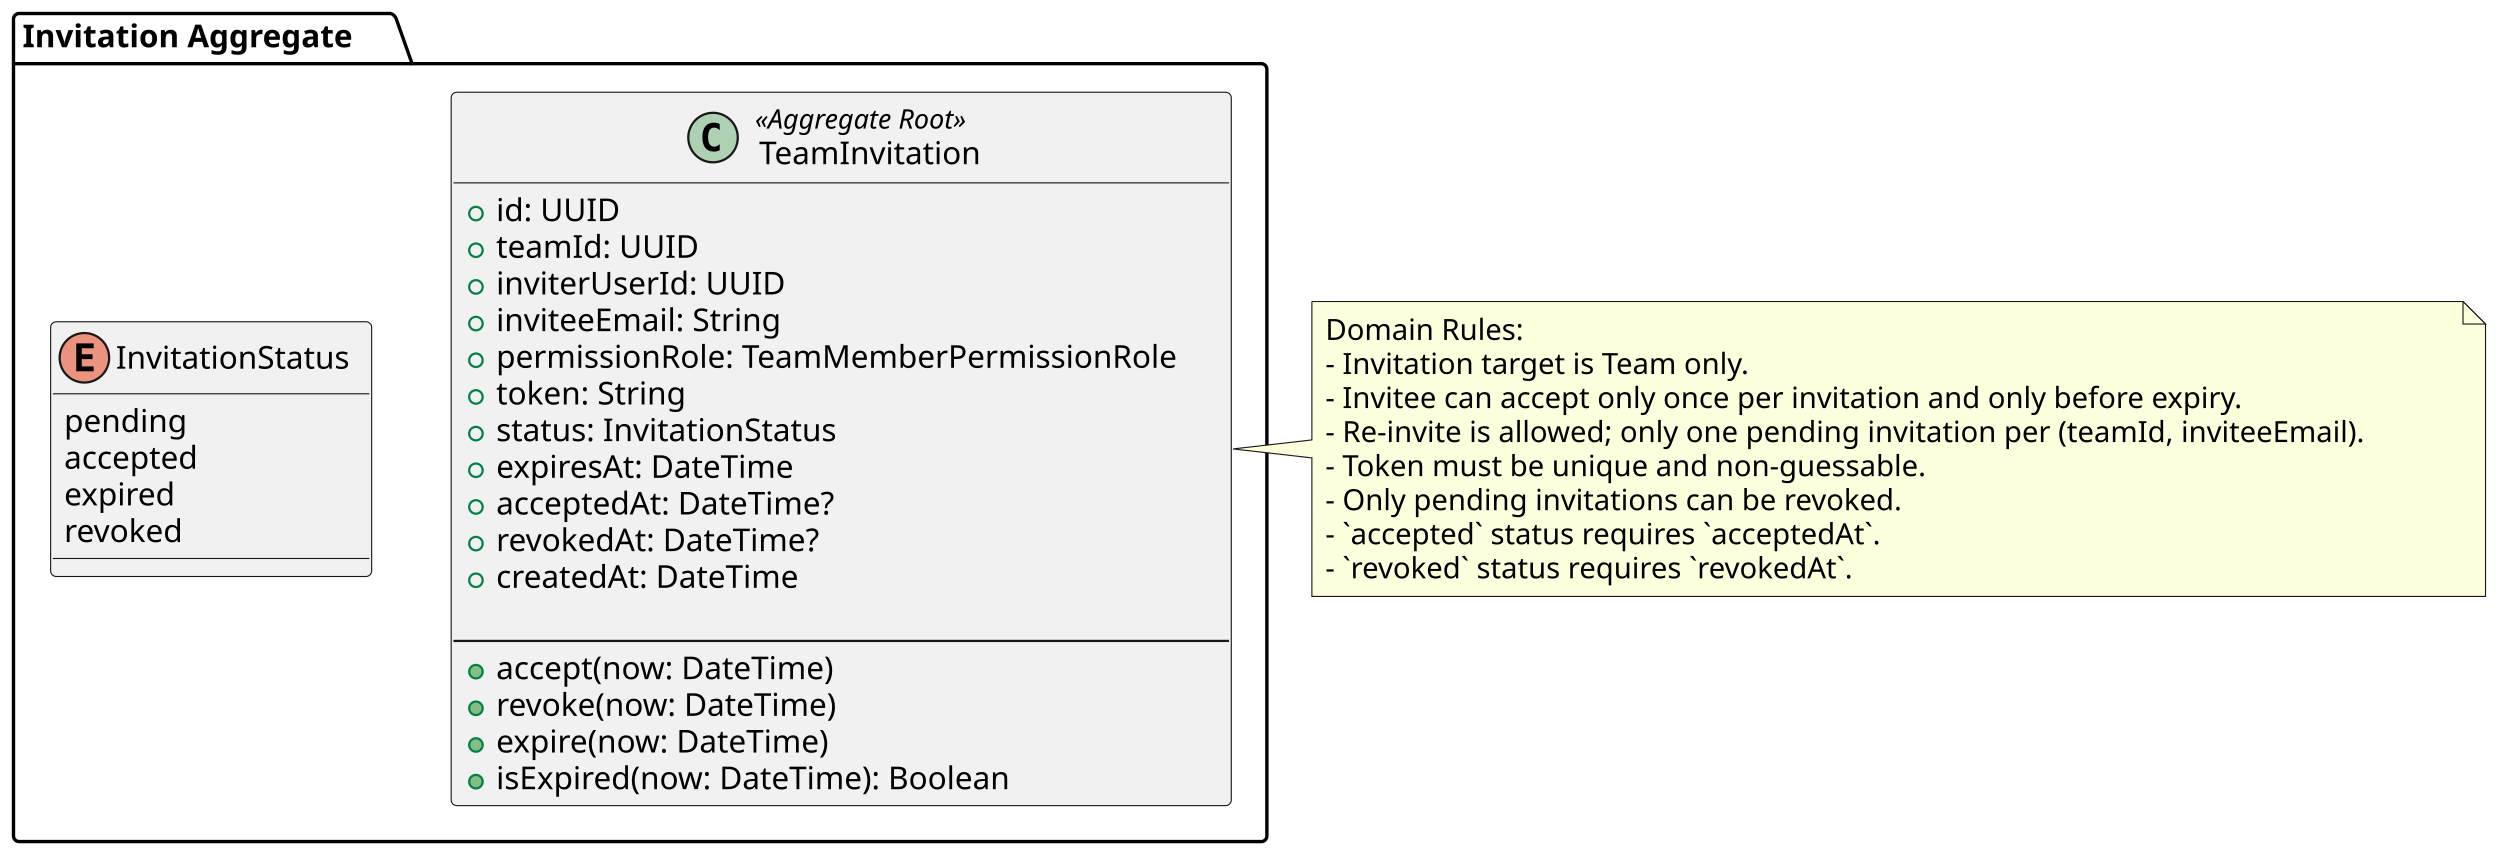
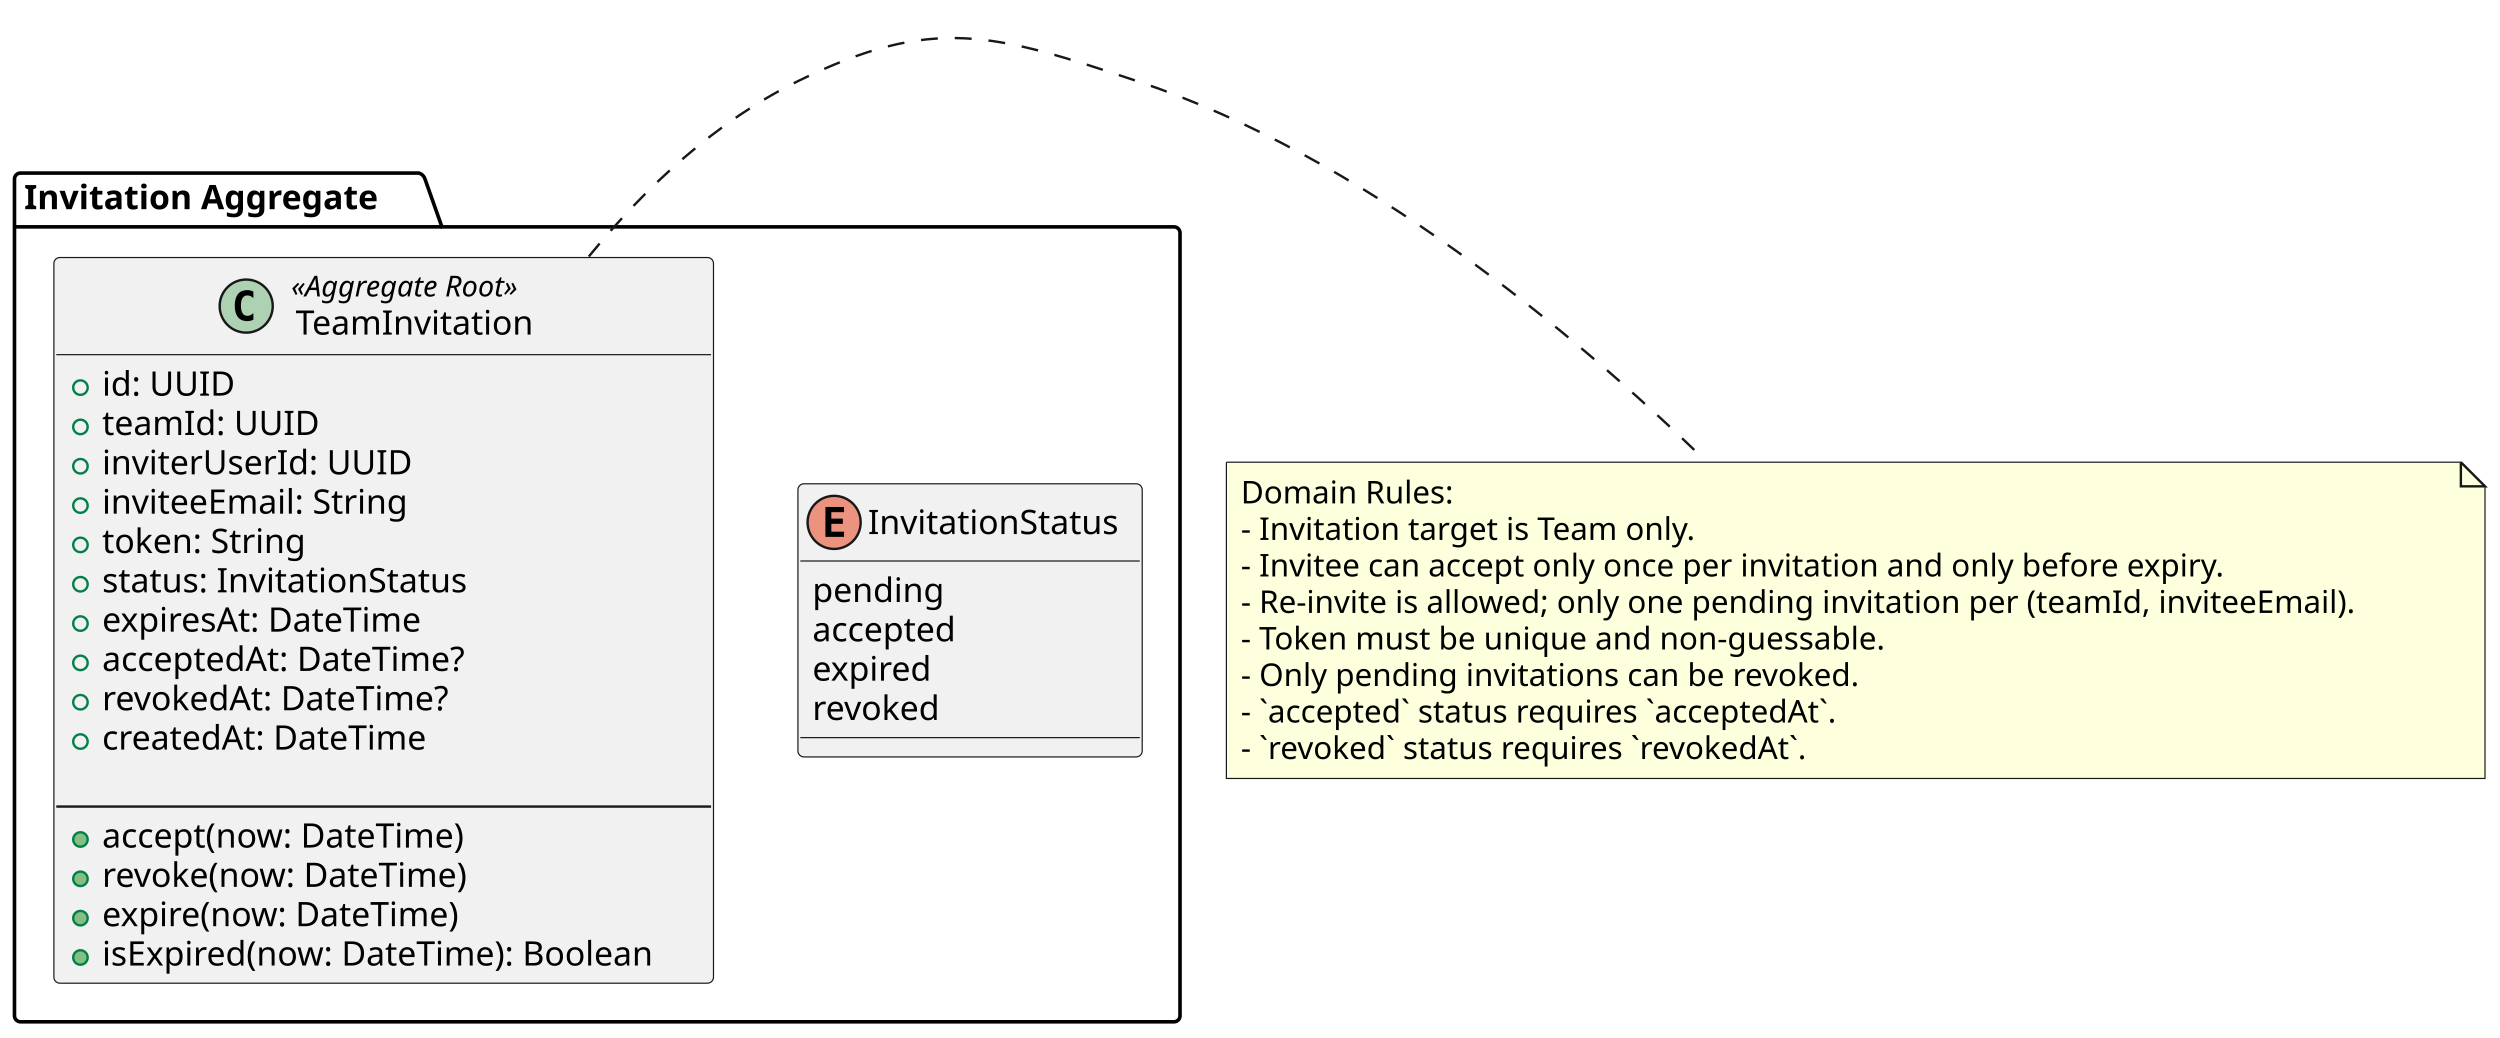
- <svg xmlns="http://www.w3.org/2000/svg" contentStyleType="text/css" data-diagram-type="CLASS" height="381px" preserveAspectRatio="none" style="width:1111px;height:381px;background:#FFFFFF;" version="1.1" viewBox="0 0 1111 381" width="1111px" zoomAndPan="magnify">
+ <svg xmlns="http://www.w3.org/2000/svg" contentStyleType="text/css" data-diagram-type="CLASS" height="430px" preserveAspectRatio="none" style="width:1036px;height:430px;background:#FFFFFF;" version="1.1" viewBox="0 0 1036 430" width="1036px" zoomAndPan="magnify">
  <defs />
  <g>
    <g class="cluster" data-qualified-name="Invitation Aggregate" data-source-line="1" id="ent0002">
-       <path d="M8.5,6 L173.624,6 A3.75,3.75 0 0 1 176.124,8.5 L183.124,28.297 L560.5,28.297 A2.5,2.5 0 0 1 563,30.797 L563,371.5 A2.5,2.5 0 0 1 560.5,374 L8.5,374 A2.5,2.5 0 0 1 6,371.5 L6,8.5 A2.5,2.5 0 0 1 8.5,6" fill="none" style="stroke:#000000;stroke-width:1.5;" />
-       <line style="stroke:#000000;stroke-width:1.5;" x1="6" x2="183.124" y1="28.297" y2="28.297" />
-       <text fill="#000000" font-family="sans-serif" font-size="14" font-weight="bold" lengthAdjust="spacing" textLength="164.124" x="10" y="20.995">Invitation Aggregate</text>
+       <path d="M8.5,71.71 L173.624,71.71 A3.75,3.75 0 0 1 176.124,74.21 L183.124,94.007 L486.5,94.007 A2.5,2.5 0 0 1 489,96.507 L489,420.93 A2.5,2.5 0 0 1 486.5,423.43 L8.5,423.43 A2.5,2.5 0 0 1 6,420.93 L6,74.21 A2.5,2.5 0 0 1 8.5,71.71" fill="none" style="stroke:#000000;stroke-width:1.5;" />
+       <line style="stroke:#000000;stroke-width:1.5;" x1="6" x2="183.124" y1="94.007" y2="94.007" />
+       <text fill="#000000" font-family="sans-serif" font-size="14" font-weight="bold" lengthAdjust="spacing" textLength="164.124" x="10" y="86.705">Invitation Aggregate</text>
    </g>
    <g class="entity" data-qualified-name="Invitation Aggregate.TeamInvitation" data-source-line="3" id="ent0003">
-       <rect fill="#F1F1F1" height="317.016" rx="2.5" ry="2.5" style="stroke:#181818;stroke-width:0.5;" width="346.681" x="200.5" y="41" />
-       <ellipse cx="316.868" cy="61.133" fill="#ADD1B2" rx="11" ry="11" style="stroke:#181818;stroke-width:1;" />
-       <path d="M319.837,66.773 Q319.259,67.07 318.618,67.211 Q317.978,67.367 317.274,67.367 Q314.774,67.367 313.446,65.727 Q312.134,64.07 312.134,60.945 Q312.134,57.82 313.446,56.164 Q314.774,54.508 317.274,54.508 Q317.978,54.508 318.618,54.664 Q319.274,54.82 319.837,55.117 L319.837,57.836 Q319.212,57.258 318.618,56.992 Q318.024,56.711 317.399,56.711 Q316.056,56.711 315.368,57.789 Q314.681,58.852 314.681,60.945 Q314.681,63.039 315.368,64.117 Q316.056,65.18 317.399,65.18 Q318.024,65.18 318.618,64.914 Q319.212,64.633 319.837,64.055 L319.837,66.773 Z " fill="#000000" />
-       <text fill="#000000" font-family="sans-serif" font-size="12" font-style="italic" lengthAdjust="spacing" textLength="109.172" x="335.504" y="57.139">«Aggregate Root»</text>
-       <text fill="#000000" font-family="sans-serif" font-size="14" lengthAdjust="spacing" textLength="105.444" x="337.368" y="72.964">TeamInvitation</text>
-       <line style="stroke:#181818;stroke-width:0.5;" x1="201.5" x2="546.181" y1="81.266" y2="81.266" />
+       <rect fill="#F1F1F1" height="300.719" rx="2.5" ry="2.5" style="stroke:#181818;stroke-width:0.5;" width="273.338" x="22.33" y="106.71" />
+       <ellipse cx="102.027" cy="126.843" fill="#ADD1B2" rx="11" ry="11" style="stroke:#181818;stroke-width:1;" />
+       <path d="M104.996,132.483 Q104.417,132.78 103.777,132.921 Q103.136,133.077 102.433,133.077 Q99.933,133.077 98.605,131.437 Q97.292,129.78 97.292,126.655 Q97.292,123.53 98.605,121.874 Q99.933,120.218 102.433,120.218 Q103.136,120.218 103.777,120.374 Q104.433,120.53 104.996,120.827 L104.996,123.546 Q104.371,122.968 103.777,122.702 Q103.183,122.421 102.558,122.421 Q101.214,122.421 100.527,123.499 Q99.839,124.562 99.839,126.655 Q99.839,128.749 100.527,129.827 Q101.214,130.89 102.558,130.89 Q103.183,130.89 103.777,130.624 Q104.371,130.343 104.996,129.765 L104.996,132.483 Z " fill="#000000" />
+       <text fill="#000000" font-family="sans-serif" font-size="12" font-style="italic" lengthAdjust="spacing" textLength="109.172" x="120.663" y="122.849">«Aggregate Root»</text>
+       <text fill="#000000" font-family="sans-serif" font-size="14" lengthAdjust="spacing" textLength="105.444" x="122.527" y="138.674">TeamInvitation</text>
+       <line style="stroke:#181818;stroke-width:0.5;" x1="23.33" x2="294.668" y1="146.976" y2="146.976" />
      <g data-visibility-modifier="PUBLIC_FIELD">
-         <ellipse cx="211.5" cy="94.914" fill="none" rx="3" ry="3" style="stroke:#038048;stroke-width:1;" />
+         <ellipse cx="33.33" cy="160.624" fill="none" rx="3" ry="3" style="stroke:#038048;stroke-width:1;" />
      </g>
-       <text fill="#000000" font-family="sans-serif" font-size="14" lengthAdjust="spacing" textLength="57.347" x="220.5" y="98.261">id: UUID</text>
+       <text fill="#000000" font-family="sans-serif" font-size="14" lengthAdjust="spacing" textLength="57.347" x="42.33" y="163.971">id: UUID</text>
      <g data-visibility-modifier="PUBLIC_FIELD">
-         <ellipse cx="211.5" cy="111.211" fill="none" rx="3" ry="3" style="stroke:#038048;stroke-width:1;" />
+         <ellipse cx="33.33" cy="176.921" fill="none" rx="3" ry="3" style="stroke:#038048;stroke-width:1;" />
      </g>
-       <text fill="#000000" font-family="sans-serif" font-size="14" lengthAdjust="spacing" textLength="93.905" x="220.5" y="114.558">teamId: UUID</text>
+       <text fill="#000000" font-family="sans-serif" font-size="14" lengthAdjust="spacing" textLength="93.905" x="42.33" y="180.268">teamId: UUID</text>
      <g data-visibility-modifier="PUBLIC_FIELD">
-         <ellipse cx="211.5" cy="127.508" fill="none" rx="3" ry="3" style="stroke:#038048;stroke-width:1;" />
+         <ellipse cx="33.33" cy="193.218" fill="none" rx="3" ry="3" style="stroke:#038048;stroke-width:1;" />
      </g>
-       <text fill="#000000" font-family="sans-serif" font-size="14" lengthAdjust="spacing" textLength="134.292" x="220.5" y="130.855">inviterUserId: UUID</text>
+       <text fill="#000000" font-family="sans-serif" font-size="14" lengthAdjust="spacing" textLength="134.292" x="42.33" y="196.565">inviterUserId: UUID</text>
      <g data-visibility-modifier="PUBLIC_FIELD">
-         <ellipse cx="211.5" cy="143.805" fill="none" rx="3" ry="3" style="stroke:#038048;stroke-width:1;" />
+         <ellipse cx="33.33" cy="209.515" fill="none" rx="3" ry="3" style="stroke:#038048;stroke-width:1;" />
      </g>
-       <text fill="#000000" font-family="sans-serif" font-size="14" lengthAdjust="spacing" textLength="137.443" x="220.5" y="147.151">inviteeEmail: String</text>
+       <text fill="#000000" font-family="sans-serif" font-size="14" lengthAdjust="spacing" textLength="137.443" x="42.33" y="212.861">inviteeEmail: String</text>
      <g data-visibility-modifier="PUBLIC_FIELD">
-         <ellipse cx="211.5" cy="160.102" fill="none" rx="3" ry="3" style="stroke:#038048;stroke-width:1;" />
+         <ellipse cx="33.33" cy="225.812" fill="none" rx="3" ry="3" style="stroke:#038048;stroke-width:1;" />
      </g>
-       <text fill="#000000" font-family="sans-serif" font-size="14" lengthAdjust="spacing" textLength="320.681" x="220.5" y="163.448">permissionRole: TeamMemberPermissionRole</text>
+       <text fill="#000000" font-family="sans-serif" font-size="14" lengthAdjust="spacing" textLength="90.597" x="42.33" y="229.158">token: String</text>
      <g data-visibility-modifier="PUBLIC_FIELD">
-         <ellipse cx="211.5" cy="176.398" fill="none" rx="3" ry="3" style="stroke:#038048;stroke-width:1;" />
+         <ellipse cx="33.33" cy="242.108" fill="none" rx="3" ry="3" style="stroke:#038048;stroke-width:1;" />
      </g>
-       <text fill="#000000" font-family="sans-serif" font-size="14" lengthAdjust="spacing" textLength="90.597" x="220.5" y="179.745">token: String</text>
+       <text fill="#000000" font-family="sans-serif" font-size="14" lengthAdjust="spacing" textLength="162.859" x="42.33" y="245.455">status: InvitationStatus</text>
      <g data-visibility-modifier="PUBLIC_FIELD">
-         <ellipse cx="211.5" cy="192.695" fill="none" rx="3" ry="3" style="stroke:#038048;stroke-width:1;" />
+         <ellipse cx="33.33" cy="258.405" fill="none" rx="3" ry="3" style="stroke:#038048;stroke-width:1;" />
      </g>
-       <text fill="#000000" font-family="sans-serif" font-size="14" lengthAdjust="spacing" textLength="162.859" x="220.5" y="196.042">status: InvitationStatus</text>
+       <text fill="#000000" font-family="sans-serif" font-size="14" lengthAdjust="spacing" textLength="143.726" x="42.33" y="261.752">expiresAt: DateTime</text>
      <g data-visibility-modifier="PUBLIC_FIELD">
-         <ellipse cx="211.5" cy="208.992" fill="none" rx="3" ry="3" style="stroke:#038048;stroke-width:1;" />
+         <ellipse cx="33.33" cy="274.702" fill="none" rx="3" ry="3" style="stroke:#038048;stroke-width:1;" />
      </g>
-       <text fill="#000000" font-family="sans-serif" font-size="14" lengthAdjust="spacing" textLength="143.726" x="220.5" y="212.339">expiresAt: DateTime</text>
+       <text fill="#000000" font-family="sans-serif" font-size="14" lengthAdjust="spacing" textLength="164.281" x="42.33" y="278.049">acceptedAt: DateTime?</text>
      <g data-visibility-modifier="PUBLIC_FIELD">
-         <ellipse cx="211.5" cy="225.289" fill="none" rx="3" ry="3" style="stroke:#038048;stroke-width:1;" />
+         <ellipse cx="33.33" cy="290.999" fill="none" rx="3" ry="3" style="stroke:#038048;stroke-width:1;" />
      </g>
-       <text fill="#000000" font-family="sans-serif" font-size="14" lengthAdjust="spacing" textLength="164.281" x="220.5" y="228.636">acceptedAt: DateTime?</text>
+       <text fill="#000000" font-family="sans-serif" font-size="14" lengthAdjust="spacing" textLength="156.645" x="42.33" y="294.346">revokedAt: DateTime?</text>
      <g data-visibility-modifier="PUBLIC_FIELD">
-         <ellipse cx="211.5" cy="241.586" fill="none" rx="3" ry="3" style="stroke:#038048;stroke-width:1;" />
+         <ellipse cx="33.33" cy="307.296" fill="none" rx="3" ry="3" style="stroke:#038048;stroke-width:1;" />
      </g>
-       <text fill="#000000" font-family="sans-serif" font-size="14" lengthAdjust="spacing" textLength="156.645" x="220.5" y="244.933">revokedAt: DateTime?</text>
-       <g data-visibility-modifier="PUBLIC_FIELD">
-         <ellipse cx="211.5" cy="257.883" fill="none" rx="3" ry="3" style="stroke:#038048;stroke-width:1;" />
+       <text fill="#000000" font-family="sans-serif" font-size="14" lengthAdjust="spacing" textLength="146.023" x="42.33" y="310.643">createdAt: DateTime</text>
+       <text fill="#000000" font-family="sans-serif" font-size="14" lengthAdjust="spacing" textLength="4.45" x="42.33" y="326.94"> </text>
+       <line style="stroke:#181818;stroke-width:1;" x1="23.33" x2="294.668" y1="334.241" y2="334.241" />
+       <g data-visibility-modifier="PUBLIC_METHOD">
+         <ellipse cx="33.33" cy="347.89" fill="#84BE84" rx="3" ry="3" style="stroke:#038048;stroke-width:1;" />
      </g>
-       <text fill="#000000" font-family="sans-serif" font-size="14" lengthAdjust="spacing" textLength="146.023" x="220.5" y="261.229">createdAt: DateTime</text>
-       <text fill="#000000" font-family="sans-serif" font-size="14" lengthAdjust="spacing" textLength="4.45" x="220.5" y="277.526"> </text>
-       <line style="stroke:#181818;stroke-width:1;" x1="201.5" x2="546.181" y1="284.828" y2="284.828" />
+       <text fill="#000000" font-family="sans-serif" font-size="14" lengthAdjust="spacing" textLength="164.097" x="42.33" y="351.236">accept(now: DateTime)</text>
      <g data-visibility-modifier="PUBLIC_METHOD">
-         <ellipse cx="211.5" cy="298.477" fill="#84BE84" rx="3" ry="3" style="stroke:#038048;stroke-width:1;" />
+         <ellipse cx="33.33" cy="364.187" fill="#84BE84" rx="3" ry="3" style="stroke:#038048;stroke-width:1;" />
      </g>
-       <text fill="#000000" font-family="sans-serif" font-size="14" lengthAdjust="spacing" textLength="164.097" x="220.5" y="301.823">accept(now: DateTime)</text>
+       <text fill="#000000" font-family="sans-serif" font-size="14" lengthAdjust="spacing" textLength="165.074" x="42.33" y="367.533">revoke(now: DateTime)</text>
      <g data-visibility-modifier="PUBLIC_METHOD">
-         <ellipse cx="211.5" cy="314.773" fill="#84BE84" rx="3" ry="3" style="stroke:#038048;stroke-width:1;" />
+         <ellipse cx="33.33" cy="380.483" fill="#84BE84" rx="3" ry="3" style="stroke:#038048;stroke-width:1;" />
      </g>
-       <text fill="#000000" font-family="sans-serif" font-size="14" lengthAdjust="spacing" textLength="165.074" x="220.5" y="318.12">revoke(now: DateTime)</text>
+       <text fill="#000000" font-family="sans-serif" font-size="14" lengthAdjust="spacing" textLength="161.178" x="42.33" y="383.83">expire(now: DateTime)</text>
      <g data-visibility-modifier="PUBLIC_METHOD">
-         <ellipse cx="211.5" cy="331.07" fill="#84BE84" rx="3" ry="3" style="stroke:#038048;stroke-width:1;" />
+         <ellipse cx="33.33" cy="396.78" fill="#84BE84" rx="3" ry="3" style="stroke:#038048;stroke-width:1;" />
      </g>
-       <text fill="#000000" font-family="sans-serif" font-size="14" lengthAdjust="spacing" textLength="161.178" x="220.5" y="334.417">expire(now: DateTime)</text>
-       <g data-visibility-modifier="PUBLIC_METHOD">
-         <ellipse cx="211.5" cy="347.367" fill="#84BE84" rx="3" ry="3" style="stroke:#038048;stroke-width:1;" />
-       </g>
-       <text fill="#000000" font-family="sans-serif" font-size="14" lengthAdjust="spacing" textLength="247.338" x="220.5" y="350.714">isExpired(now: DateTime): Boolean</text>
+       <text fill="#000000" font-family="sans-serif" font-size="14" lengthAdjust="spacing" textLength="247.338" x="42.33" y="400.127">isExpired(now: DateTime): Boolean</text>
    </g>
-     <g class="entity" data-qualified-name="Invitation Aggregate.InvitationStatus" data-source-line="23" id="ent0004">
-       <rect fill="#F1F1F1" height="113.188" rx="2.5" ry="2.5" style="stroke:#181818;stroke-width:0.5;" width="142.674" x="22.5" y="143" />
-       <ellipse cx="37.5" cy="159" fill="#EB937F" rx="11" ry="11" style="stroke:#181818;stroke-width:1;" />
-       <path d="M41.609,165 L33.891,165 L33.891,152.609 L41.609,152.609 L41.609,154.766 L36.344,154.766 L36.344,157.438 L41.109,157.438 L41.109,159.594 L36.344,159.594 L36.344,162.844 L41.609,162.844 L41.609,165 Z " fill="#000000" />
-       <text fill="#000000" font-family="sans-serif" font-size="14" lengthAdjust="spacing" textLength="110.674" x="51.5" y="163.847">InvitationStatus</text>
-       <line style="stroke:#181818;stroke-width:0.5;" x1="23.5" x2="164.174" y1="175" y2="175" />
-       <text fill="#000000" font-family="sans-serif" font-size="14" lengthAdjust="spacing" textLength="56.909" x="28.5" y="191.995">pending</text>
-       <text fill="#000000" font-family="sans-serif" font-size="14" lengthAdjust="spacing" textLength="64.463" x="28.5" y="208.292">accepted</text>
-       <text fill="#000000" font-family="sans-serif" font-size="14" lengthAdjust="spacing" textLength="52.931" x="28.5" y="224.589">expired</text>
-       <text fill="#000000" font-family="sans-serif" font-size="14" lengthAdjust="spacing" textLength="56.827" x="28.5" y="240.886">revoked</text>
-       <line style="stroke:#181818;stroke-width:0.5;" x1="23.5" x2="164.174" y1="248.188" y2="248.188" />
+     <g class="entity" data-qualified-name="Invitation Aggregate.InvitationStatus" data-source-line="22" id="ent0004">
+       <rect fill="#F1F1F1" height="113.188" rx="2.5" ry="2.5" style="stroke:#181818;stroke-width:0.5;" width="142.674" x="330.66" y="200.48" />
+       <ellipse cx="345.66" cy="216.48" fill="#EB937F" rx="11" ry="11" style="stroke:#181818;stroke-width:1;" />
+       <path d="M349.769,222.48 L342.051,222.48 L342.051,210.089 L349.769,210.089 L349.769,212.246 L344.504,212.246 L344.504,214.917 L349.269,214.917 L349.269,217.074 L344.504,217.074 L344.504,220.324 L349.769,220.324 L349.769,222.48 Z " fill="#000000" />
+       <text fill="#000000" font-family="sans-serif" font-size="14" lengthAdjust="spacing" textLength="110.674" x="359.66" y="221.327">InvitationStatus</text>
+       <line style="stroke:#181818;stroke-width:0.5;" x1="331.66" x2="472.334" y1="232.48" y2="232.48" />
+       <text fill="#000000" font-family="sans-serif" font-size="14" lengthAdjust="spacing" textLength="56.909" x="336.66" y="249.475">pending</text>
+       <text fill="#000000" font-family="sans-serif" font-size="14" lengthAdjust="spacing" textLength="64.463" x="336.66" y="265.772">accepted</text>
+       <text fill="#000000" font-family="sans-serif" font-size="14" lengthAdjust="spacing" textLength="52.931" x="336.66" y="282.069">expired</text>
+       <text fill="#000000" font-family="sans-serif" font-size="14" lengthAdjust="spacing" textLength="56.827" x="336.66" y="298.366">revoked</text>
+       <line style="stroke:#181818;stroke-width:0.5;" x1="331.66" x2="472.334" y1="305.668" y2="305.668" />
    </g>
-     <g class="entity" data-qualified-name="GMN5" data-source-line="32" id="ent0006">
-       <path d="M583,134 L583,195.5 L547.96,199.5 L583,203.5 L583,265.062 A0,0 0 0 0 583,265.062 L1104.563,265.062 A0,0 0 0 0 1104.563,265.062 L1104.563,144 L1094.563,134 L583,134 A0,0 0 0 0 583,134" fill="#FEFFDD" style="stroke:#181818;stroke-width:0.5;" />
-       <path d="M1094.563,134 L1094.563,144 L1104.563,144 L1094.563,134" fill="#FEFFDD" style="stroke:#181818;stroke-width:0.5;" />
-       <text fill="#000000" font-family="sans-serif" font-size="13" lengthAdjust="spacing" textLength="94.612" x="589" y="151.067">Domain Rules:</text>
-       <text fill="#000000" font-family="sans-serif" font-size="13" lengthAdjust="spacing" textLength="205.036" x="589" y="166.2">- Invitation target is Team only.</text>
-       <text fill="#000000" font-family="sans-serif" font-size="13" lengthAdjust="spacing" textLength="441.937" x="589" y="181.333">- Invitee can accept only once per invitation and only before expiry.</text>
-       <text fill="#000000" font-family="sans-serif" font-size="13" lengthAdjust="spacing" textLength="500.563" x="589" y="196.465">- Re-invite is allowed; only one pending invitation per (teamId, inviteeEmail).</text>
-       <text fill="#000000" font-family="sans-serif" font-size="13" lengthAdjust="spacing" textLength="286.324" x="589" y="211.598">- Token must be unique and non-guessable.</text>
-       <text fill="#000000" font-family="sans-serif" font-size="13" lengthAdjust="spacing" textLength="276.504" x="589" y="226.731">- Only pending invitations can be revoked.</text>
-       <text fill="#000000" font-family="sans-serif" font-size="13" lengthAdjust="spacing" textLength="278.567" x="589" y="241.864">- `accepted` status requires `acceptedAt`.</text>
-       <text fill="#000000" font-family="sans-serif" font-size="13" lengthAdjust="spacing" textLength="264.386" x="589" y="256.997">- `revoked` status requires `revokedAt`.</text>
+     <g class="entity" data-qualified-name="GMN5" data-source-line="31" id="ent0006">
+       <path d="M508.22,191.54 L508.22,322.603 L1029.784,322.603 L1029.784,201.54 L1019.784,191.54 L508.22,191.54" fill="#FEFFDD" style="stroke:#181818;stroke-width:0.5;" />
+       <path d="M1019.784,191.54 L1019.784,201.54 L1029.784,201.54 L1019.784,191.54" fill="#FEFFDD" style="stroke:#181818;stroke-width:1;" />
+       <text fill="#000000" font-family="sans-serif" font-size="13" lengthAdjust="spacing" textLength="94.612" x="514.22" y="208.607">Domain Rules:</text>
+       <text fill="#000000" font-family="sans-serif" font-size="13" lengthAdjust="spacing" textLength="205.036" x="514.22" y="223.74">- Invitation target is Team only.</text>
+       <text fill="#000000" font-family="sans-serif" font-size="13" lengthAdjust="spacing" textLength="441.937" x="514.22" y="238.873">- Invitee can accept only once per invitation and only before expiry.</text>
+       <text fill="#000000" font-family="sans-serif" font-size="13" lengthAdjust="spacing" textLength="500.563" x="514.22" y="254.005">- Re-invite is allowed; only one pending invitation per (teamId, inviteeEmail).</text>
+       <text fill="#000000" font-family="sans-serif" font-size="13" lengthAdjust="spacing" textLength="286.324" x="514.22" y="269.138">- Token must be unique and non-guessable.</text>
+       <text fill="#000000" font-family="sans-serif" font-size="13" lengthAdjust="spacing" textLength="276.504" x="514.22" y="284.271">- Only pending invitations can be revoked.</text>
+       <text fill="#000000" font-family="sans-serif" font-size="13" lengthAdjust="spacing" textLength="278.567" x="514.22" y="299.404">- `accepted` status requires `acceptedAt`.</text>
+       <text fill="#000000" font-family="sans-serif" font-size="13" lengthAdjust="spacing" textLength="264.386" x="514.22" y="314.537">- `revoked` status requires `revokedAt`.</text>
+     </g>
+     <g class="link" data-entity-1="ent0003" data-entity-2="ent0006" data-link-type="association" data-source-line="31" id="lnk7">
+       <path d="M244,106.3 C267.95,77.02 296.84,50.3 330.5,33.71 C386.71,6 412.05,13.88 471.5,33.71 C564.32,64.68 651.47,137.22 707.15,191.28" fill="none" id="TeamInvitation-GMN5" style="stroke:#181818;stroke-width:1;stroke-dasharray:7,7;" />
    </g>
  </g>
</svg>
